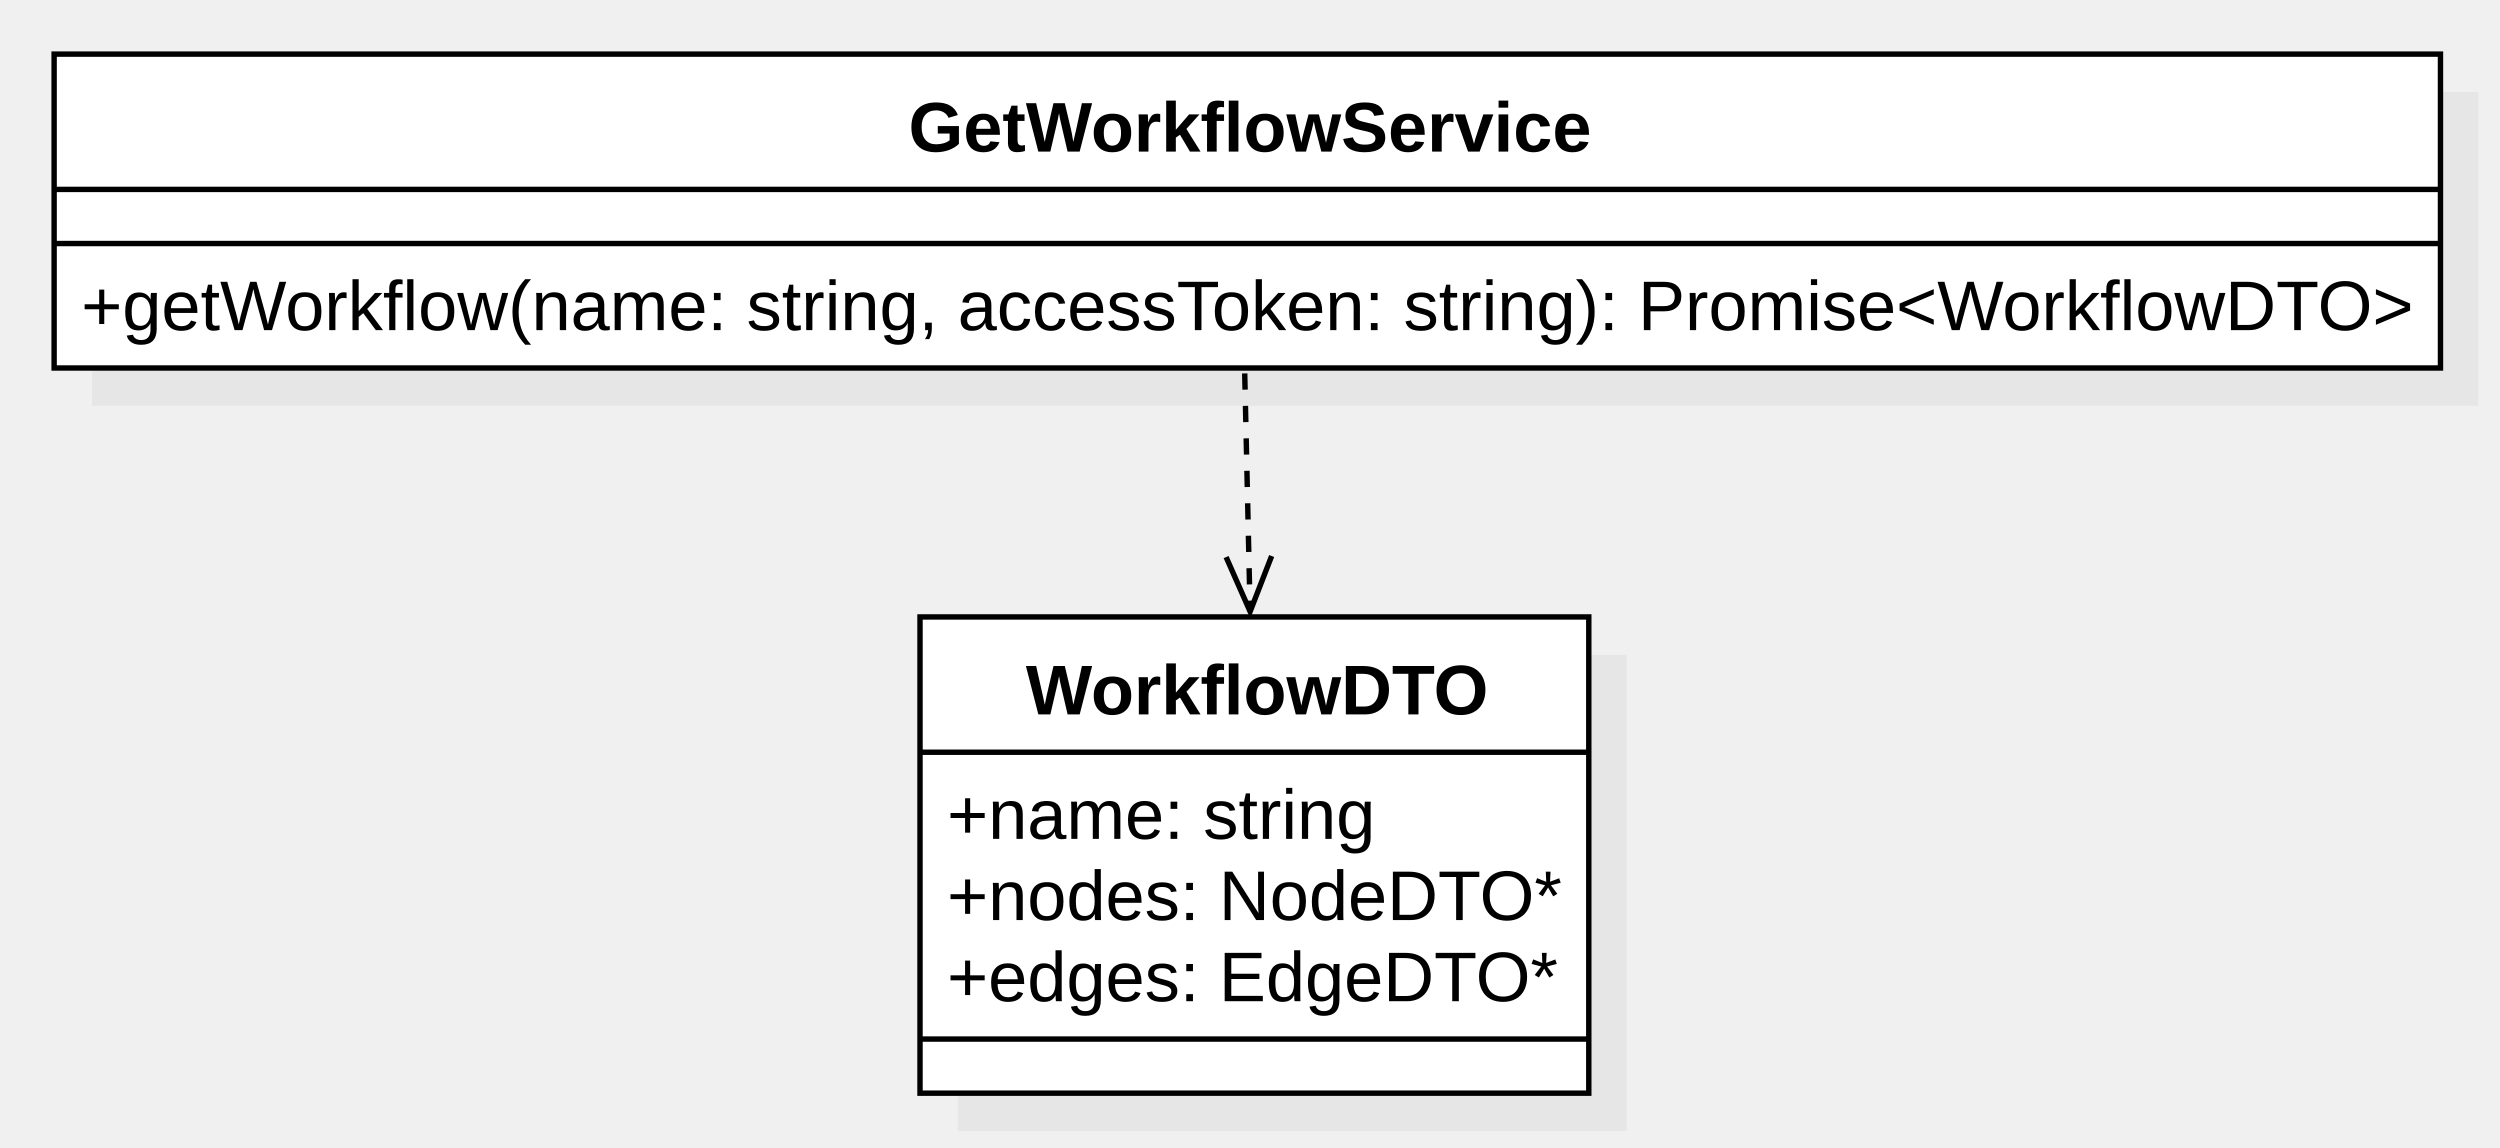
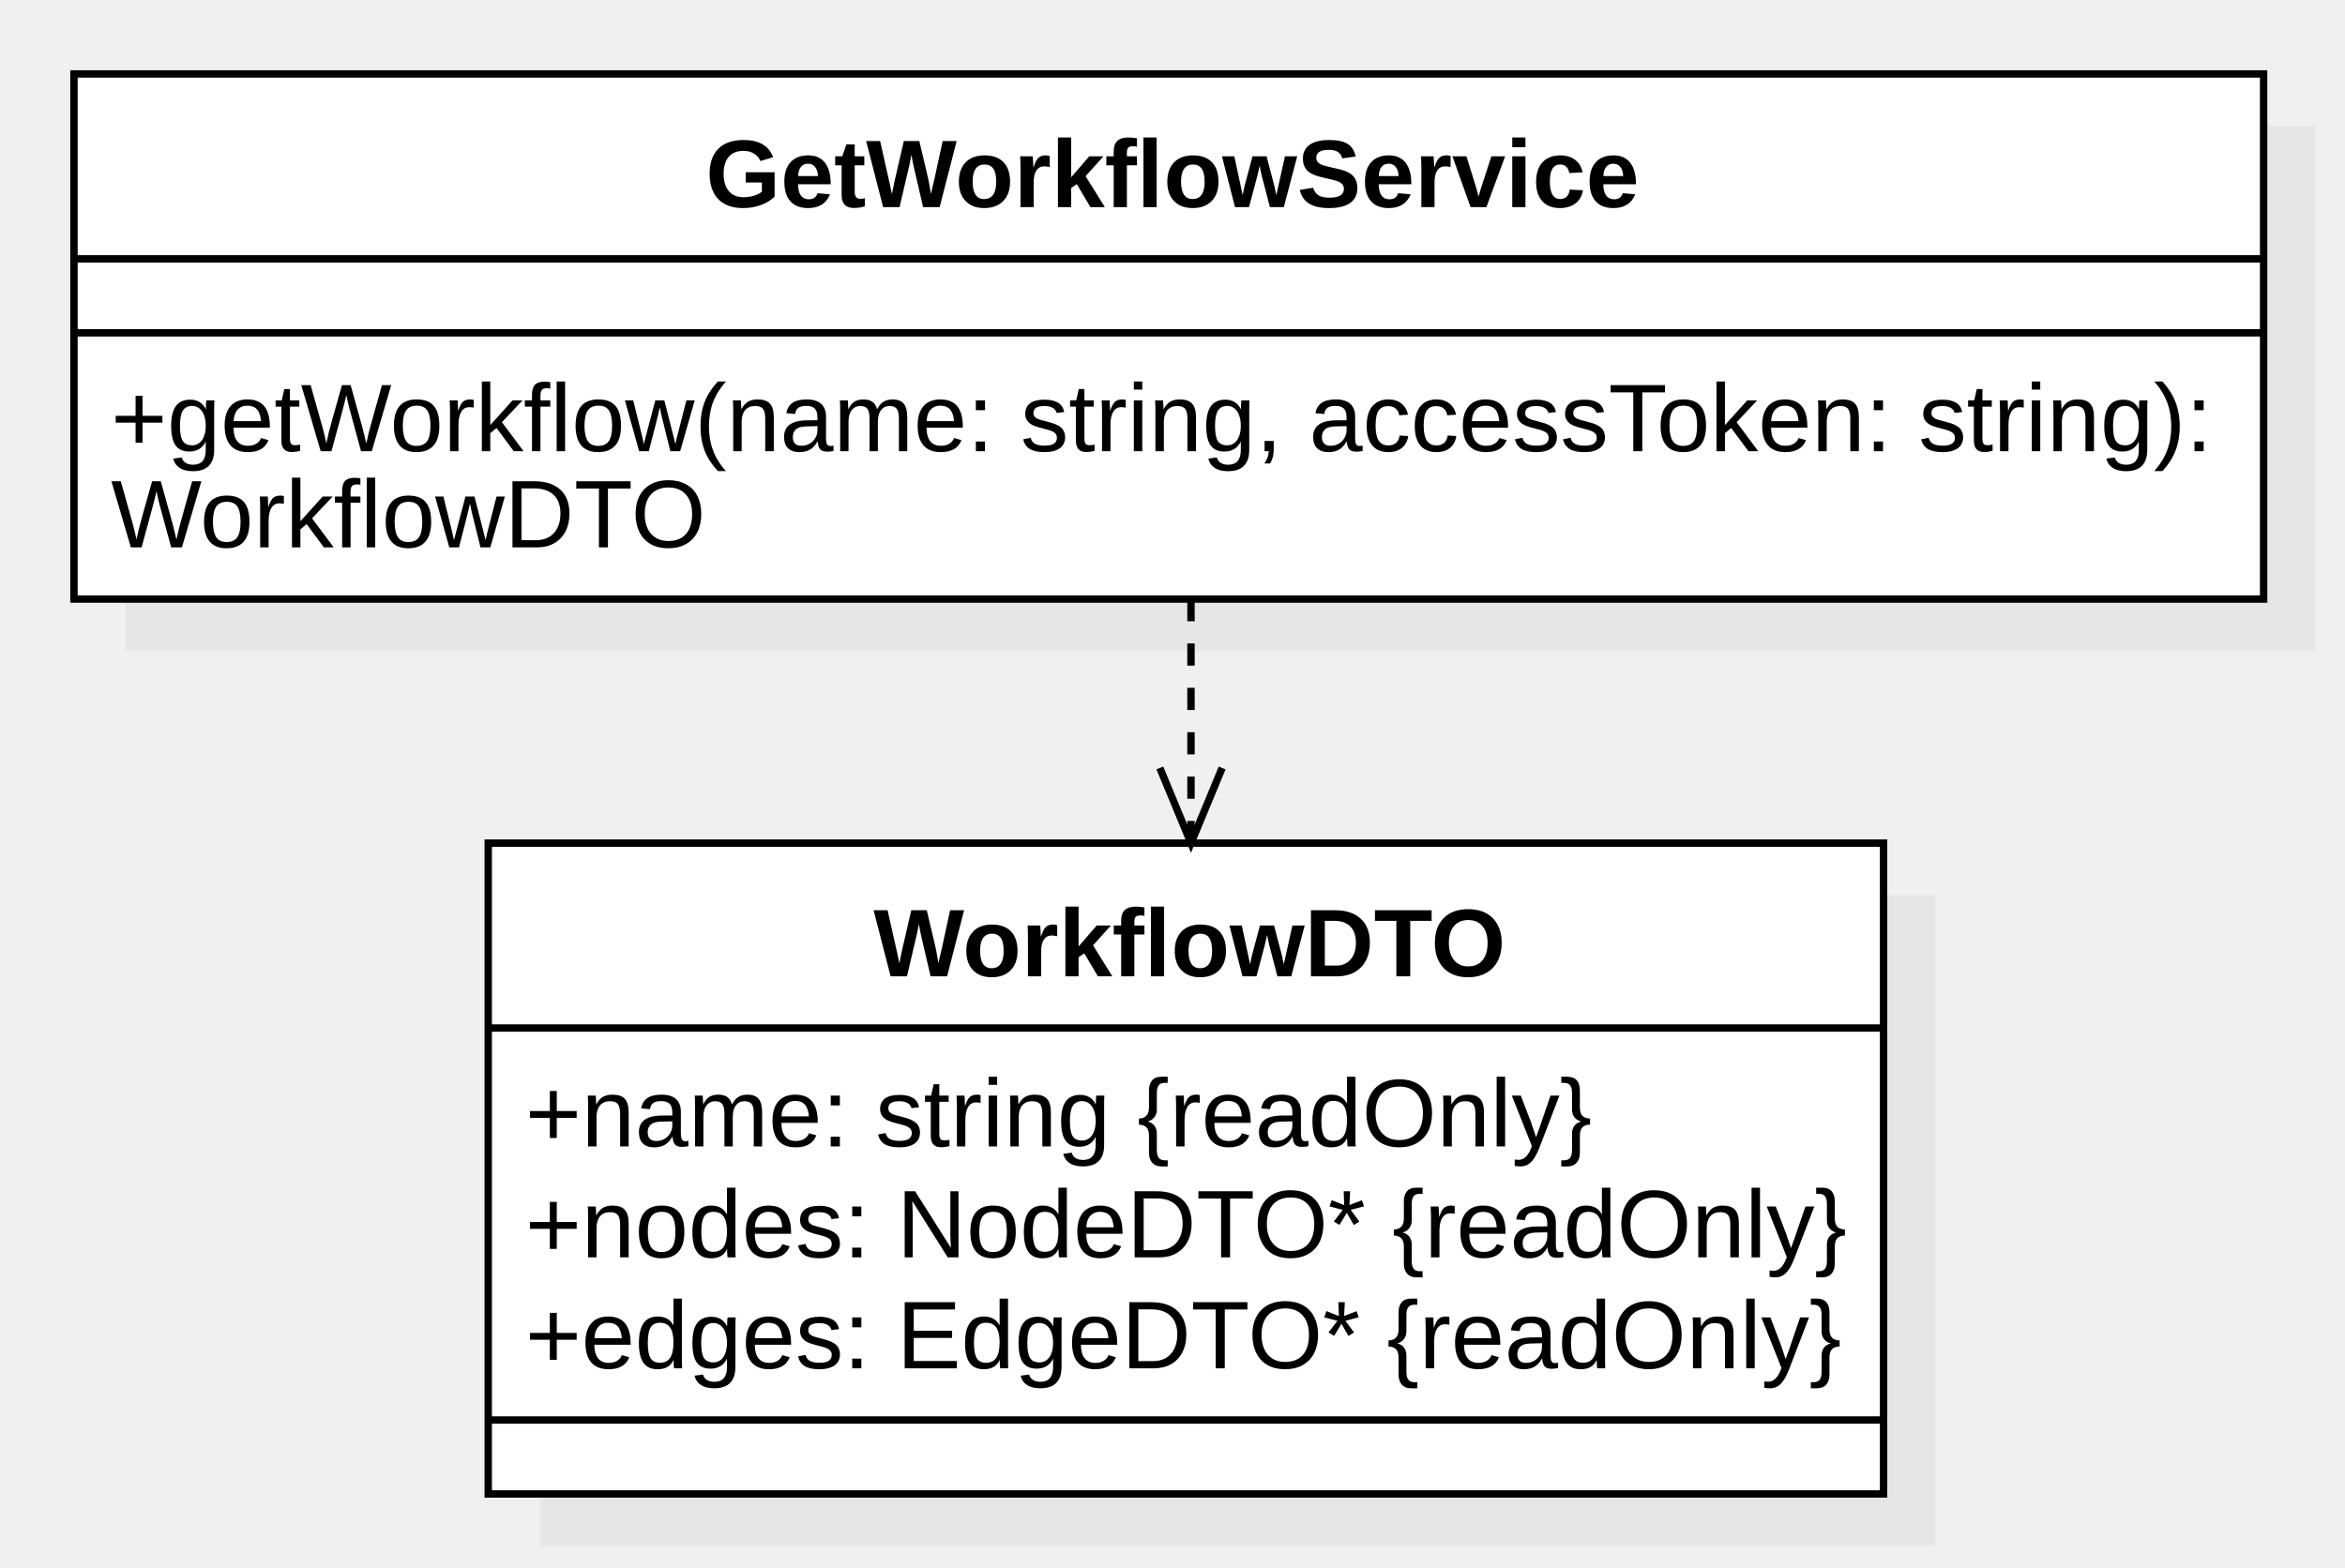
- <svg xmlns="http://www.w3.org/2000/svg" height="212" version="1.1" width="461.955">
+ <svg xmlns="http://www.w3.org/2000/svg" height="212" version="1.1" width="317">
  <defs />
  <g>
    <text dominant-baseline="alphabetic" fill="#cfcfcf" font-family="Arial" font-size="8px" font-style="normal" font-weight="normal" stroke="none" text-anchor="start" text-decoration="undefined" transform="matrix(1 0 0 1 0 0)" x="0" y="0" />
    <text dominant-baseline="alphabetic" fill="#cfcfcf" font-family="Arial" font-size="8px" font-style="normal" font-weight="normal" stroke="none" text-anchor="start" text-decoration="undefined" transform="matrix(1 0 0 1 0 0)" x="0" y="12" />
    <text dominant-baseline="alphabetic" fill="#cfcfcf" font-family="Arial" font-size="8px" font-style="normal" font-weight="normal" stroke="none" text-anchor="start" text-decoration="undefined" transform="matrix(1 0 0 1 0 0)" x="0" y="24" />
    <text dominant-baseline="alphabetic" fill="#cfcfcf" font-family="Arial" font-size="8px" font-style="normal" font-weight="normal" stroke="none" text-anchor="start" text-decoration="undefined" transform="matrix(1 0 0 1 0 0)" x="0" y="36" />
    <text dominant-baseline="alphabetic" fill="#cfcfcf" font-family="Arial" font-size="8px" font-style="normal" font-weight="normal" stroke="none" text-anchor="start" text-decoration="undefined" transform="matrix(1 0 0 1 0 0)" x="0" y="48" />
    <text dominant-baseline="alphabetic" fill="#cfcfcf" font-family="Arial" font-size="8px" font-style="normal" font-weight="normal" stroke="none" text-anchor="start" text-decoration="undefined" transform="matrix(1 0 0 1 0 0)" x="0" y="60" />
    <text dominant-baseline="alphabetic" fill="#cfcfcf" font-family="Arial" font-size="8px" font-style="normal" font-weight="normal" stroke="none" text-anchor="start" text-decoration="undefined" transform="matrix(1 0 0 1 0 0)" x="0" y="72" />
    <text dominant-baseline="alphabetic" fill="#cfcfcf" font-family="Arial" font-size="8px" font-style="normal" font-weight="normal" stroke="none" text-anchor="start" text-decoration="undefined" transform="matrix(1 0 0 1 0 0)" x="0" y="84" />
    <text dominant-baseline="alphabetic" fill="#cfcfcf" font-family="Arial" font-size="8px" font-style="normal" font-weight="normal" stroke="none" text-anchor="start" text-decoration="undefined" transform="matrix(1 0 0 1 0 0)" x="0" y="96" />
    <text dominant-baseline="alphabetic" fill="#cfcfcf" font-family="Arial" font-size="8px" font-style="normal" font-weight="normal" stroke="none" text-anchor="start" text-decoration="undefined" transform="matrix(1 0 0 1 0 0)" x="0" y="108" />
    <text dominant-baseline="alphabetic" fill="#cfcfcf" font-family="Arial" font-size="8px" font-style="normal" font-weight="normal" stroke="none" text-anchor="start" text-decoration="undefined" transform="matrix(1 0 0 1 0 0)" x="0" y="120" />
    <text dominant-baseline="alphabetic" fill="#cfcfcf" font-family="Arial" font-size="8px" font-style="normal" font-weight="normal" stroke="none" text-anchor="start" text-decoration="undefined" transform="matrix(1 0 0 1 0 0)" x="0" y="132" />
    <text dominant-baseline="alphabetic" fill="#cfcfcf" font-family="Arial" font-size="8px" font-style="normal" font-weight="normal" stroke="none" text-anchor="start" text-decoration="undefined" transform="matrix(1 0 0 1 0 0)" x="0" y="144" />
    <text dominant-baseline="alphabetic" fill="#cfcfcf" font-family="Arial" font-size="8px" font-style="normal" font-weight="normal" stroke="none" text-anchor="start" text-decoration="undefined" transform="matrix(1 0 0 1 0 0)" x="0" y="156" />
    <text dominant-baseline="alphabetic" fill="#cfcfcf" font-family="Arial" font-size="8px" font-style="normal" font-weight="normal" stroke="none" text-anchor="start" text-decoration="undefined" transform="matrix(1 0 0 1 0 0)" x="0" y="168" />
    <text dominant-baseline="alphabetic" fill="#cfcfcf" font-family="Arial" font-size="8px" font-style="normal" font-weight="normal" stroke="none" text-anchor="start" text-decoration="undefined" transform="matrix(1 0 0 1 0 0)" x="0" y="180" />
    <text dominant-baseline="alphabetic" fill="#cfcfcf" font-family="Arial" font-size="8px" font-style="normal" font-weight="normal" stroke="none" text-anchor="start" text-decoration="undefined" transform="matrix(1 0 0 1 0 0)" x="0" y="192" />
    <text dominant-baseline="alphabetic" fill="#cfcfcf" font-family="Arial" font-size="8px" font-style="normal" font-weight="normal" stroke="none" text-anchor="start" text-decoration="undefined" transform="matrix(1 0 0 1 0 0)" x="0" y="204" />
    <text dominant-baseline="alphabetic" fill="#cfcfcf" font-family="Arial" font-size="8px" font-style="normal" font-weight="normal" stroke="none" text-anchor="start" text-decoration="undefined" transform="matrix(1 0 0 1 0 0)" x="70" y="0" />
    <text dominant-baseline="alphabetic" fill="#cfcfcf" font-family="Arial" font-size="8px" font-style="normal" font-weight="normal" stroke="none" text-anchor="start" text-decoration="undefined" transform="matrix(1 0 0 1 0 0)" x="70" y="12" />
    <text dominant-baseline="alphabetic" fill="#cfcfcf" font-family="Arial" font-size="8px" font-style="normal" font-weight="normal" stroke="none" text-anchor="start" text-decoration="undefined" transform="matrix(1 0 0 1 0 0)" x="70" y="24" />
    <text dominant-baseline="alphabetic" fill="#cfcfcf" font-family="Arial" font-size="8px" font-style="normal" font-weight="normal" stroke="none" text-anchor="start" text-decoration="undefined" transform="matrix(1 0 0 1 0 0)" x="70" y="36" />
    <text dominant-baseline="alphabetic" fill="#cfcfcf" font-family="Arial" font-size="8px" font-style="normal" font-weight="normal" stroke="none" text-anchor="start" text-decoration="undefined" transform="matrix(1 0 0 1 0 0)" x="70" y="48" />
    <text dominant-baseline="alphabetic" fill="#cfcfcf" font-family="Arial" font-size="8px" font-style="normal" font-weight="normal" stroke="none" text-anchor="start" text-decoration="undefined" transform="matrix(1 0 0 1 0 0)" x="70" y="60" />
    <text dominant-baseline="alphabetic" fill="#cfcfcf" font-family="Arial" font-size="8px" font-style="normal" font-weight="normal" stroke="none" text-anchor="start" text-decoration="undefined" transform="matrix(1 0 0 1 0 0)" x="70" y="72" />
    <text dominant-baseline="alphabetic" fill="#cfcfcf" font-family="Arial" font-size="8px" font-style="normal" font-weight="normal" stroke="none" text-anchor="start" text-decoration="undefined" transform="matrix(1 0 0 1 0 0)" x="70" y="84" />
    <text dominant-baseline="alphabetic" fill="#cfcfcf" font-family="Arial" font-size="8px" font-style="normal" font-weight="normal" stroke="none" text-anchor="start" text-decoration="undefined" transform="matrix(1 0 0 1 0 0)" x="70" y="96" />
    <text dominant-baseline="alphabetic" fill="#cfcfcf" font-family="Arial" font-size="8px" font-style="normal" font-weight="normal" stroke="none" text-anchor="start" text-decoration="undefined" transform="matrix(1 0 0 1 0 0)" x="70" y="108" />
    <text dominant-baseline="alphabetic" fill="#cfcfcf" font-family="Arial" font-size="8px" font-style="normal" font-weight="normal" stroke="none" text-anchor="start" text-decoration="undefined" transform="matrix(1 0 0 1 0 0)" x="70" y="120" />
    <text dominant-baseline="alphabetic" fill="#cfcfcf" font-family="Arial" font-size="8px" font-style="normal" font-weight="normal" stroke="none" text-anchor="start" text-decoration="undefined" transform="matrix(1 0 0 1 0 0)" x="70" y="132" />
    <text dominant-baseline="alphabetic" fill="#cfcfcf" font-family="Arial" font-size="8px" font-style="normal" font-weight="normal" stroke="none" text-anchor="start" text-decoration="undefined" transform="matrix(1 0 0 1 0 0)" x="70" y="144" />
    <text dominant-baseline="alphabetic" fill="#cfcfcf" font-family="Arial" font-size="8px" font-style="normal" font-weight="normal" stroke="none" text-anchor="start" text-decoration="undefined" transform="matrix(1 0 0 1 0 0)" x="70" y="156" />
    <text dominant-baseline="alphabetic" fill="#cfcfcf" font-family="Arial" font-size="8px" font-style="normal" font-weight="normal" stroke="none" text-anchor="start" text-decoration="undefined" transform="matrix(1 0 0 1 0 0)" x="70" y="168" />
    <text dominant-baseline="alphabetic" fill="#cfcfcf" font-family="Arial" font-size="8px" font-style="normal" font-weight="normal" stroke="none" text-anchor="start" text-decoration="undefined" transform="matrix(1 0 0 1 0 0)" x="70" y="180" />
    <text dominant-baseline="alphabetic" fill="#cfcfcf" font-family="Arial" font-size="8px" font-style="normal" font-weight="normal" stroke="none" text-anchor="start" text-decoration="undefined" transform="matrix(1 0 0 1 0 0)" x="70" y="192" />
    <text dominant-baseline="alphabetic" fill="#cfcfcf" font-family="Arial" font-size="8px" font-style="normal" font-weight="normal" stroke="none" text-anchor="start" text-decoration="undefined" transform="matrix(1 0 0 1 0 0)" x="70" y="204" />
    <text dominant-baseline="alphabetic" fill="#cfcfcf" font-family="Arial" font-size="8px" font-style="normal" font-weight="normal" stroke="none" text-anchor="start" text-decoration="undefined" transform="matrix(1 0 0 1 0 0)" x="140" y="0" />
    <text dominant-baseline="alphabetic" fill="#cfcfcf" font-family="Arial" font-size="8px" font-style="normal" font-weight="normal" stroke="none" text-anchor="start" text-decoration="undefined" transform="matrix(1 0 0 1 0 0)" x="140" y="12" />
    <text dominant-baseline="alphabetic" fill="#cfcfcf" font-family="Arial" font-size="8px" font-style="normal" font-weight="normal" stroke="none" text-anchor="start" text-decoration="undefined" transform="matrix(1 0 0 1 0 0)" x="140" y="24" />
    <text dominant-baseline="alphabetic" fill="#cfcfcf" font-family="Arial" font-size="8px" font-style="normal" font-weight="normal" stroke="none" text-anchor="start" text-decoration="undefined" transform="matrix(1 0 0 1 0 0)" x="140" y="36" />
    <text dominant-baseline="alphabetic" fill="#cfcfcf" font-family="Arial" font-size="8px" font-style="normal" font-weight="normal" stroke="none" text-anchor="start" text-decoration="undefined" transform="matrix(1 0 0 1 0 0)" x="140" y="48" />
    <text dominant-baseline="alphabetic" fill="#cfcfcf" font-family="Arial" font-size="8px" font-style="normal" font-weight="normal" stroke="none" text-anchor="start" text-decoration="undefined" transform="matrix(1 0 0 1 0 0)" x="140" y="60" />
    <text dominant-baseline="alphabetic" fill="#cfcfcf" font-family="Arial" font-size="8px" font-style="normal" font-weight="normal" stroke="none" text-anchor="start" text-decoration="undefined" transform="matrix(1 0 0 1 0 0)" x="140" y="72" />
    <text dominant-baseline="alphabetic" fill="#cfcfcf" font-family="Arial" font-size="8px" font-style="normal" font-weight="normal" stroke="none" text-anchor="start" text-decoration="undefined" transform="matrix(1 0 0 1 0 0)" x="140" y="84" />
    <text dominant-baseline="alphabetic" fill="#cfcfcf" font-family="Arial" font-size="8px" font-style="normal" font-weight="normal" stroke="none" text-anchor="start" text-decoration="undefined" transform="matrix(1 0 0 1 0 0)" x="140" y="96" />
    <text dominant-baseline="alphabetic" fill="#cfcfcf" font-family="Arial" font-size="8px" font-style="normal" font-weight="normal" stroke="none" text-anchor="start" text-decoration="undefined" transform="matrix(1 0 0 1 0 0)" x="140" y="108" />
    <text dominant-baseline="alphabetic" fill="#cfcfcf" font-family="Arial" font-size="8px" font-style="normal" font-weight="normal" stroke="none" text-anchor="start" text-decoration="undefined" transform="matrix(1 0 0 1 0 0)" x="140" y="120" />
    <text dominant-baseline="alphabetic" fill="#cfcfcf" font-family="Arial" font-size="8px" font-style="normal" font-weight="normal" stroke="none" text-anchor="start" text-decoration="undefined" transform="matrix(1 0 0 1 0 0)" x="140" y="132" />
    <text dominant-baseline="alphabetic" fill="#cfcfcf" font-family="Arial" font-size="8px" font-style="normal" font-weight="normal" stroke="none" text-anchor="start" text-decoration="undefined" transform="matrix(1 0 0 1 0 0)" x="140" y="144" />
    <text dominant-baseline="alphabetic" fill="#cfcfcf" font-family="Arial" font-size="8px" font-style="normal" font-weight="normal" stroke="none" text-anchor="start" text-decoration="undefined" transform="matrix(1 0 0 1 0 0)" x="140" y="156" />
    <text dominant-baseline="alphabetic" fill="#cfcfcf" font-family="Arial" font-size="8px" font-style="normal" font-weight="normal" stroke="none" text-anchor="start" text-decoration="undefined" transform="matrix(1 0 0 1 0 0)" x="140" y="168" />
    <text dominant-baseline="alphabetic" fill="#cfcfcf" font-family="Arial" font-size="8px" font-style="normal" font-weight="normal" stroke="none" text-anchor="start" text-decoration="undefined" transform="matrix(1 0 0 1 0 0)" x="140" y="180" />
    <text dominant-baseline="alphabetic" fill="#cfcfcf" font-family="Arial" font-size="8px" font-style="normal" font-weight="normal" stroke="none" text-anchor="start" text-decoration="undefined" transform="matrix(1 0 0 1 0 0)" x="140" y="192" />
    <text dominant-baseline="alphabetic" fill="#cfcfcf" font-family="Arial" font-size="8px" font-style="normal" font-weight="normal" stroke="none" text-anchor="start" text-decoration="undefined" transform="matrix(1 0 0 1 0 0)" x="140" y="204" />
    <text dominant-baseline="alphabetic" fill="#cfcfcf" font-family="Arial" font-size="8px" font-style="normal" font-weight="normal" stroke="none" text-anchor="start" text-decoration="undefined" transform="matrix(1 0 0 1 0 0)" x="210" y="0" />
    <text dominant-baseline="alphabetic" fill="#cfcfcf" font-family="Arial" font-size="8px" font-style="normal" font-weight="normal" stroke="none" text-anchor="start" text-decoration="undefined" transform="matrix(1 0 0 1 0 0)" x="210" y="12" />
    <text dominant-baseline="alphabetic" fill="#cfcfcf" font-family="Arial" font-size="8px" font-style="normal" font-weight="normal" stroke="none" text-anchor="start" text-decoration="undefined" transform="matrix(1 0 0 1 0 0)" x="210" y="24" />
    <text dominant-baseline="alphabetic" fill="#cfcfcf" font-family="Arial" font-size="8px" font-style="normal" font-weight="normal" stroke="none" text-anchor="start" text-decoration="undefined" transform="matrix(1 0 0 1 0 0)" x="210" y="36" />
    <text dominant-baseline="alphabetic" fill="#cfcfcf" font-family="Arial" font-size="8px" font-style="normal" font-weight="normal" stroke="none" text-anchor="start" text-decoration="undefined" transform="matrix(1 0 0 1 0 0)" x="210" y="48" />
    <text dominant-baseline="alphabetic" fill="#cfcfcf" font-family="Arial" font-size="8px" font-style="normal" font-weight="normal" stroke="none" text-anchor="start" text-decoration="undefined" transform="matrix(1 0 0 1 0 0)" x="210" y="60" />
    <text dominant-baseline="alphabetic" fill="#cfcfcf" font-family="Arial" font-size="8px" font-style="normal" font-weight="normal" stroke="none" text-anchor="start" text-decoration="undefined" transform="matrix(1 0 0 1 0 0)" x="210" y="72" />
    <text dominant-baseline="alphabetic" fill="#cfcfcf" font-family="Arial" font-size="8px" font-style="normal" font-weight="normal" stroke="none" text-anchor="start" text-decoration="undefined" transform="matrix(1 0 0 1 0 0)" x="210" y="84" />
    <text dominant-baseline="alphabetic" fill="#cfcfcf" font-family="Arial" font-size="8px" font-style="normal" font-weight="normal" stroke="none" text-anchor="start" text-decoration="undefined" transform="matrix(1 0 0 1 0 0)" x="210" y="96" />
    <text dominant-baseline="alphabetic" fill="#cfcfcf" font-family="Arial" font-size="8px" font-style="normal" font-weight="normal" stroke="none" text-anchor="start" text-decoration="undefined" transform="matrix(1 0 0 1 0 0)" x="210" y="108" />
    <text dominant-baseline="alphabetic" fill="#cfcfcf" font-family="Arial" font-size="8px" font-style="normal" font-weight="normal" stroke="none" text-anchor="start" text-decoration="undefined" transform="matrix(1 0 0 1 0 0)" x="210" y="120" />
    <text dominant-baseline="alphabetic" fill="#cfcfcf" font-family="Arial" font-size="8px" font-style="normal" font-weight="normal" stroke="none" text-anchor="start" text-decoration="undefined" transform="matrix(1 0 0 1 0 0)" x="210" y="132" />
    <text dominant-baseline="alphabetic" fill="#cfcfcf" font-family="Arial" font-size="8px" font-style="normal" font-weight="normal" stroke="none" text-anchor="start" text-decoration="undefined" transform="matrix(1 0 0 1 0 0)" x="210" y="144" />
    <text dominant-baseline="alphabetic" fill="#cfcfcf" font-family="Arial" font-size="8px" font-style="normal" font-weight="normal" stroke="none" text-anchor="start" text-decoration="undefined" transform="matrix(1 0 0 1 0 0)" x="210" y="156" />
    <text dominant-baseline="alphabetic" fill="#cfcfcf" font-family="Arial" font-size="8px" font-style="normal" font-weight="normal" stroke="none" text-anchor="start" text-decoration="undefined" transform="matrix(1 0 0 1 0 0)" x="210" y="168" />
    <text dominant-baseline="alphabetic" fill="#cfcfcf" font-family="Arial" font-size="8px" font-style="normal" font-weight="normal" stroke="none" text-anchor="start" text-decoration="undefined" transform="matrix(1 0 0 1 0 0)" x="210" y="180" />
    <text dominant-baseline="alphabetic" fill="#cfcfcf" font-family="Arial" font-size="8px" font-style="normal" font-weight="normal" stroke="none" text-anchor="start" text-decoration="undefined" transform="matrix(1 0 0 1 0 0)" x="210" y="192" />
    <text dominant-baseline="alphabetic" fill="#cfcfcf" font-family="Arial" font-size="8px" font-style="normal" font-weight="normal" stroke="none" text-anchor="start" text-decoration="undefined" transform="matrix(1 0 0 1 0 0)" x="210" y="204" />
    <text dominant-baseline="alphabetic" fill="#cfcfcf" font-family="Arial" font-size="8px" font-style="normal" font-weight="normal" stroke="none" text-anchor="start" text-decoration="undefined" transform="matrix(1 0 0 1 0 0)" x="280" y="0" />
    <text dominant-baseline="alphabetic" fill="#cfcfcf" font-family="Arial" font-size="8px" font-style="normal" font-weight="normal" stroke="none" text-anchor="start" text-decoration="undefined" transform="matrix(1 0 0 1 0 0)" x="280" y="12" />
    <text dominant-baseline="alphabetic" fill="#cfcfcf" font-family="Arial" font-size="8px" font-style="normal" font-weight="normal" stroke="none" text-anchor="start" text-decoration="undefined" transform="matrix(1 0 0 1 0 0)" x="280" y="24" />
    <text dominant-baseline="alphabetic" fill="#cfcfcf" font-family="Arial" font-size="8px" font-style="normal" font-weight="normal" stroke="none" text-anchor="start" text-decoration="undefined" transform="matrix(1 0 0 1 0 0)" x="280" y="36" />
    <text dominant-baseline="alphabetic" fill="#cfcfcf" font-family="Arial" font-size="8px" font-style="normal" font-weight="normal" stroke="none" text-anchor="start" text-decoration="undefined" transform="matrix(1 0 0 1 0 0)" x="280" y="48" />
    <text dominant-baseline="alphabetic" fill="#cfcfcf" font-family="Arial" font-size="8px" font-style="normal" font-weight="normal" stroke="none" text-anchor="start" text-decoration="undefined" transform="matrix(1 0 0 1 0 0)" x="280" y="60" />
    <text dominant-baseline="alphabetic" fill="#cfcfcf" font-family="Arial" font-size="8px" font-style="normal" font-weight="normal" stroke="none" text-anchor="start" text-decoration="undefined" transform="matrix(1 0 0 1 0 0)" x="280" y="72" />
    <text dominant-baseline="alphabetic" fill="#cfcfcf" font-family="Arial" font-size="8px" font-style="normal" font-weight="normal" stroke="none" text-anchor="start" text-decoration="undefined" transform="matrix(1 0 0 1 0 0)" x="280" y="84" />
    <text dominant-baseline="alphabetic" fill="#cfcfcf" font-family="Arial" font-size="8px" font-style="normal" font-weight="normal" stroke="none" text-anchor="start" text-decoration="undefined" transform="matrix(1 0 0 1 0 0)" x="280" y="96" />
    <text dominant-baseline="alphabetic" fill="#cfcfcf" font-family="Arial" font-size="8px" font-style="normal" font-weight="normal" stroke="none" text-anchor="start" text-decoration="undefined" transform="matrix(1 0 0 1 0 0)" x="280" y="108" />
    <text dominant-baseline="alphabetic" fill="#cfcfcf" font-family="Arial" font-size="8px" font-style="normal" font-weight="normal" stroke="none" text-anchor="start" text-decoration="undefined" transform="matrix(1 0 0 1 0 0)" x="280" y="120" />
    <text dominant-baseline="alphabetic" fill="#cfcfcf" font-family="Arial" font-size="8px" font-style="normal" font-weight="normal" stroke="none" text-anchor="start" text-decoration="undefined" transform="matrix(1 0 0 1 0 0)" x="280" y="132" />
    <text dominant-baseline="alphabetic" fill="#cfcfcf" font-family="Arial" font-size="8px" font-style="normal" font-weight="normal" stroke="none" text-anchor="start" text-decoration="undefined" transform="matrix(1 0 0 1 0 0)" x="280" y="144" />
    <text dominant-baseline="alphabetic" fill="#cfcfcf" font-family="Arial" font-size="8px" font-style="normal" font-weight="normal" stroke="none" text-anchor="start" text-decoration="undefined" transform="matrix(1 0 0 1 0 0)" x="280" y="156" />
    <text dominant-baseline="alphabetic" fill="#cfcfcf" font-family="Arial" font-size="8px" font-style="normal" font-weight="normal" stroke="none" text-anchor="start" text-decoration="undefined" transform="matrix(1 0 0 1 0 0)" x="280" y="168" />
    <text dominant-baseline="alphabetic" fill="#cfcfcf" font-family="Arial" font-size="8px" font-style="normal" font-weight="normal" stroke="none" text-anchor="start" text-decoration="undefined" transform="matrix(1 0 0 1 0 0)" x="280" y="180" />
    <text dominant-baseline="alphabetic" fill="#cfcfcf" font-family="Arial" font-size="8px" font-style="normal" font-weight="normal" stroke="none" text-anchor="start" text-decoration="undefined" transform="matrix(1 0 0 1 0 0)" x="280" y="192" />
    <text dominant-baseline="alphabetic" fill="#cfcfcf" font-family="Arial" font-size="8px" font-style="normal" font-weight="normal" stroke="none" text-anchor="start" text-decoration="undefined" transform="matrix(1 0 0 1 0 0)" x="280" y="204" />
-     <text dominant-baseline="alphabetic" fill="#cfcfcf" font-family="Arial" font-size="8px" font-style="normal" font-weight="normal" stroke="none" text-anchor="start" text-decoration="undefined" transform="matrix(1 0 0 1 0 0)" x="350" y="0" />
-     <text dominant-baseline="alphabetic" fill="#cfcfcf" font-family="Arial" font-size="8px" font-style="normal" font-weight="normal" stroke="none" text-anchor="start" text-decoration="undefined" transform="matrix(1 0 0 1 0 0)" x="350" y="12" />
-     <text dominant-baseline="alphabetic" fill="#cfcfcf" font-family="Arial" font-size="8px" font-style="normal" font-weight="normal" stroke="none" text-anchor="start" text-decoration="undefined" transform="matrix(1 0 0 1 0 0)" x="350" y="24" />
-     <text dominant-baseline="alphabetic" fill="#cfcfcf" font-family="Arial" font-size="8px" font-style="normal" font-weight="normal" stroke="none" text-anchor="start" text-decoration="undefined" transform="matrix(1 0 0 1 0 0)" x="350" y="36" />
-     <text dominant-baseline="alphabetic" fill="#cfcfcf" font-family="Arial" font-size="8px" font-style="normal" font-weight="normal" stroke="none" text-anchor="start" text-decoration="undefined" transform="matrix(1 0 0 1 0 0)" x="350" y="48" />
-     <text dominant-baseline="alphabetic" fill="#cfcfcf" font-family="Arial" font-size="8px" font-style="normal" font-weight="normal" stroke="none" text-anchor="start" text-decoration="undefined" transform="matrix(1 0 0 1 0 0)" x="350" y="60" />
-     <text dominant-baseline="alphabetic" fill="#cfcfcf" font-family="Arial" font-size="8px" font-style="normal" font-weight="normal" stroke="none" text-anchor="start" text-decoration="undefined" transform="matrix(1 0 0 1 0 0)" x="350" y="72" />
-     <text dominant-baseline="alphabetic" fill="#cfcfcf" font-family="Arial" font-size="8px" font-style="normal" font-weight="normal" stroke="none" text-anchor="start" text-decoration="undefined" transform="matrix(1 0 0 1 0 0)" x="350" y="84" />
-     <text dominant-baseline="alphabetic" fill="#cfcfcf" font-family="Arial" font-size="8px" font-style="normal" font-weight="normal" stroke="none" text-anchor="start" text-decoration="undefined" transform="matrix(1 0 0 1 0 0)" x="350" y="96" />
-     <text dominant-baseline="alphabetic" fill="#cfcfcf" font-family="Arial" font-size="8px" font-style="normal" font-weight="normal" stroke="none" text-anchor="start" text-decoration="undefined" transform="matrix(1 0 0 1 0 0)" x="350" y="108" />
-     <text dominant-baseline="alphabetic" fill="#cfcfcf" font-family="Arial" font-size="8px" font-style="normal" font-weight="normal" stroke="none" text-anchor="start" text-decoration="undefined" transform="matrix(1 0 0 1 0 0)" x="350" y="120" />
-     <text dominant-baseline="alphabetic" fill="#cfcfcf" font-family="Arial" font-size="8px" font-style="normal" font-weight="normal" stroke="none" text-anchor="start" text-decoration="undefined" transform="matrix(1 0 0 1 0 0)" x="350" y="132" />
-     <text dominant-baseline="alphabetic" fill="#cfcfcf" font-family="Arial" font-size="8px" font-style="normal" font-weight="normal" stroke="none" text-anchor="start" text-decoration="undefined" transform="matrix(1 0 0 1 0 0)" x="350" y="144" />
-     <text dominant-baseline="alphabetic" fill="#cfcfcf" font-family="Arial" font-size="8px" font-style="normal" font-weight="normal" stroke="none" text-anchor="start" text-decoration="undefined" transform="matrix(1 0 0 1 0 0)" x="350" y="156" />
-     <text dominant-baseline="alphabetic" fill="#cfcfcf" font-family="Arial" font-size="8px" font-style="normal" font-weight="normal" stroke="none" text-anchor="start" text-decoration="undefined" transform="matrix(1 0 0 1 0 0)" x="350" y="168" />
-     <text dominant-baseline="alphabetic" fill="#cfcfcf" font-family="Arial" font-size="8px" font-style="normal" font-weight="normal" stroke="none" text-anchor="start" text-decoration="undefined" transform="matrix(1 0 0 1 0 0)" x="350" y="180" />
-     <text dominant-baseline="alphabetic" fill="#cfcfcf" font-family="Arial" font-size="8px" font-style="normal" font-weight="normal" stroke="none" text-anchor="start" text-decoration="undefined" transform="matrix(1 0 0 1 0 0)" x="350" y="192" />
-     <text dominant-baseline="alphabetic" fill="#cfcfcf" font-family="Arial" font-size="8px" font-style="normal" font-weight="normal" stroke="none" text-anchor="start" text-decoration="undefined" transform="matrix(1 0 0 1 0 0)" x="350" y="204" />
-     <text dominant-baseline="alphabetic" fill="#cfcfcf" font-family="Arial" font-size="8px" font-style="normal" font-weight="normal" stroke="none" text-anchor="start" text-decoration="undefined" transform="matrix(1 0 0 1 0 0)" x="420" y="0" />
-     <text dominant-baseline="alphabetic" fill="#cfcfcf" font-family="Arial" font-size="8px" font-style="normal" font-weight="normal" stroke="none" text-anchor="start" text-decoration="undefined" transform="matrix(1 0 0 1 0 0)" x="420" y="12" />
-     <text dominant-baseline="alphabetic" fill="#cfcfcf" font-family="Arial" font-size="8px" font-style="normal" font-weight="normal" stroke="none" text-anchor="start" text-decoration="undefined" transform="matrix(1 0 0 1 0 0)" x="420" y="24" />
-     <text dominant-baseline="alphabetic" fill="#cfcfcf" font-family="Arial" font-size="8px" font-style="normal" font-weight="normal" stroke="none" text-anchor="start" text-decoration="undefined" transform="matrix(1 0 0 1 0 0)" x="420" y="36" />
-     <text dominant-baseline="alphabetic" fill="#cfcfcf" font-family="Arial" font-size="8px" font-style="normal" font-weight="normal" stroke="none" text-anchor="start" text-decoration="undefined" transform="matrix(1 0 0 1 0 0)" x="420" y="48" />
-     <text dominant-baseline="alphabetic" fill="#cfcfcf" font-family="Arial" font-size="8px" font-style="normal" font-weight="normal" stroke="none" text-anchor="start" text-decoration="undefined" transform="matrix(1 0 0 1 0 0)" x="420" y="60" />
-     <text dominant-baseline="alphabetic" fill="#cfcfcf" font-family="Arial" font-size="8px" font-style="normal" font-weight="normal" stroke="none" text-anchor="start" text-decoration="undefined" transform="matrix(1 0 0 1 0 0)" x="420" y="72" />
-     <text dominant-baseline="alphabetic" fill="#cfcfcf" font-family="Arial" font-size="8px" font-style="normal" font-weight="normal" stroke="none" text-anchor="start" text-decoration="undefined" transform="matrix(1 0 0 1 0 0)" x="420" y="84" />
-     <text dominant-baseline="alphabetic" fill="#cfcfcf" font-family="Arial" font-size="8px" font-style="normal" font-weight="normal" stroke="none" text-anchor="start" text-decoration="undefined" transform="matrix(1 0 0 1 0 0)" x="420" y="96" />
-     <text dominant-baseline="alphabetic" fill="#cfcfcf" font-family="Arial" font-size="8px" font-style="normal" font-weight="normal" stroke="none" text-anchor="start" text-decoration="undefined" transform="matrix(1 0 0 1 0 0)" x="420" y="108" />
-     <text dominant-baseline="alphabetic" fill="#cfcfcf" font-family="Arial" font-size="8px" font-style="normal" font-weight="normal" stroke="none" text-anchor="start" text-decoration="undefined" transform="matrix(1 0 0 1 0 0)" x="420" y="120" />
-     <text dominant-baseline="alphabetic" fill="#cfcfcf" font-family="Arial" font-size="8px" font-style="normal" font-weight="normal" stroke="none" text-anchor="start" text-decoration="undefined" transform="matrix(1 0 0 1 0 0)" x="420" y="132" />
-     <text dominant-baseline="alphabetic" fill="#cfcfcf" font-family="Arial" font-size="8px" font-style="normal" font-weight="normal" stroke="none" text-anchor="start" text-decoration="undefined" transform="matrix(1 0 0 1 0 0)" x="420" y="144" />
-     <text dominant-baseline="alphabetic" fill="#cfcfcf" font-family="Arial" font-size="8px" font-style="normal" font-weight="normal" stroke="none" text-anchor="start" text-decoration="undefined" transform="matrix(1 0 0 1 0 0)" x="420" y="156" />
-     <text dominant-baseline="alphabetic" fill="#cfcfcf" font-family="Arial" font-size="8px" font-style="normal" font-weight="normal" stroke="none" text-anchor="start" text-decoration="undefined" transform="matrix(1 0 0 1 0 0)" x="420" y="168" />
-     <text dominant-baseline="alphabetic" fill="#cfcfcf" font-family="Arial" font-size="8px" font-style="normal" font-weight="normal" stroke="none" text-anchor="start" text-decoration="undefined" transform="matrix(1 0 0 1 0 0)" x="420" y="180" />
-     <text dominant-baseline="alphabetic" fill="#cfcfcf" font-family="Arial" font-size="8px" font-style="normal" font-weight="normal" stroke="none" text-anchor="start" text-decoration="undefined" transform="matrix(1 0 0 1 0 0)" x="420" y="192" />
-     <text dominant-baseline="alphabetic" fill="#cfcfcf" font-family="Arial" font-size="8px" font-style="normal" font-weight="normal" stroke="none" text-anchor="start" text-decoration="undefined" transform="matrix(1 0 0 1 0 0)" x="420" y="204" />
    <g>
-       <rect fill="#C0C0C0" fill-opacity="0.2" height="58" stroke="none" transform="matrix(1 0 0 1 -566 -286)" width="440.955" x="583" y="303" />
+       <rect fill="#C0C0C0" fill-opacity="0.2" height="71" stroke="none" transform="matrix(1 0 0 1 -678 -286)" width="296" x="695" y="303" />
    </g>
    <g>
-       <rect fill="#ffffff" height="58" stroke="none" transform="matrix(1 0 0 1 -566 -286)" width="440.955" x="576" y="296" />
+       <rect fill="#ffffff" height="71" stroke="none" transform="matrix(1 0 0 1 -678 -286)" width="296" x="688" y="296" />
    </g>
    <g>
-       <path d=" M 10 10 L 450.955 10 L 450.955 68 L 10 68 L 10 10 Z Z" fill="none" paint-order="fill stroke markers" stroke="#000000" stroke-dasharray="" stroke-miterlimit="10" />
+       <path d=" M 10 10 L 306 10 L 306 81 L 10 81 L 10 10 Z Z" fill="none" paint-order="fill stroke markers" stroke="#000000" stroke-dasharray="" stroke-miterlimit="10" />
    </g>
    <g>
-       <path d=" M 10 35 L 450.955 35" fill="none" paint-order="fill stroke markers" stroke="#000000" stroke-dasharray="" stroke-miterlimit="10" />
+       <path d=" M 10 35 L 306 35" fill="none" paint-order="fill stroke markers" stroke="#000000" stroke-dasharray="" stroke-miterlimit="10" />
    </g>
    <g>
-       <path d=" M 10 45 L 450.955 45" fill="none" paint-order="fill stroke markers" stroke="#000000" stroke-dasharray="" stroke-miterlimit="10" />
+       <path d=" M 10 45 L 306 45" fill="none" paint-order="fill stroke markers" stroke="#000000" stroke-dasharray="" stroke-miterlimit="10" />
    </g>
    <g>
      <g>
        <path fill="none" stroke="none" />
-         <text dominant-baseline="central" fill="#000000" font-family="Arial" font-size="13px" font-style="normal" font-weight="bold" stroke="none" text-anchor="middle" text-decoration="undefined" transform="matrix(1 0 0 1 -566 -286)" x="796.978" y="309.5">GetWorkflowService</text>
+         <text dominant-baseline="central" fill="#000000" font-family="Arial" font-size="13px" font-style="normal" font-weight="bold" stroke="none" text-anchor="middle" text-decoration="undefined" transform="matrix(1 0 0 1 -678 -286)" x="836.5" y="309.5">GetWorkflowService</text>
      </g>
    </g>
    <g>
      <g>
        <path fill="none" stroke="none" />
-         <text dominant-baseline="central" fill="#000000" font-family="Arial" font-size="13px" font-style="normal" font-weight="normal" stroke="none" text-anchor="start" text-decoration="undefined" transform="matrix(1 0 0 1 -566 -286)" x="581" y="342.5">+getWorkflow(name: string, accessToken: string): Promise&lt;WorkflowDTO&gt;</text>
+         <text dominant-baseline="central" fill="#000000" font-family="Arial" font-size="13px" font-style="normal" font-weight="normal" stroke="none" text-anchor="start" text-decoration="undefined" transform="matrix(1 0 0 1 -678 -286)" x="693" y="342.5">+getWorkflow(name: string, accessToken: string):</text>
+         <text dominant-baseline="central" fill="#000000" font-family="Arial" font-size="13px" font-style="normal" font-weight="normal" stroke="none" text-anchor="start" text-decoration="undefined" transform="matrix(1 0 0 1 -678 -286)" x="693" y="355.5">WorkflowDTO</text>
      </g>
    </g>
    <g>
-       <rect fill="#C0C0C0" fill-opacity="0.2" height="88" stroke="none" transform="matrix(1 0 0 1 -566 -286)" width="123.579" x="743" y="407" />
+       <rect fill="#C0C0C0" fill-opacity="0.2" height="88" stroke="none" transform="matrix(1 0 0 1 -678 -286)" width="188.623" x="751" y="407" />
    </g>
    <g>
-       <rect fill="#ffffff" height="88" stroke="none" transform="matrix(1 0 0 1 -566 -286)" width="123.579" x="736" y="400" />
+       <rect fill="#ffffff" height="88" stroke="none" transform="matrix(1 0 0 1 -678 -286)" width="188.623" x="744" y="400" />
    </g>
    <g>
-       <path d=" M 170 114 L 293.579 114 L 293.579 202 L 170 202 L 170 114 Z Z" fill="none" paint-order="fill stroke markers" stroke="#000000" stroke-dasharray="" stroke-miterlimit="10" />
+       <path d=" M 66 114 L 254.623 114 L 254.623 202 L 66 202 L 66 114 Z Z" fill="none" paint-order="fill stroke markers" stroke="#000000" stroke-dasharray="" stroke-miterlimit="10" />
    </g>
    <g>
-       <path d=" M 170 139 L 293.579 139" fill="none" paint-order="fill stroke markers" stroke="#000000" stroke-dasharray="" stroke-miterlimit="10" />
+       <path d=" M 66 139 L 254.623 139" fill="none" paint-order="fill stroke markers" stroke="#000000" stroke-dasharray="" stroke-miterlimit="10" />
    </g>
    <g>
-       <path d=" M 170 192 L 293.579 192" fill="none" paint-order="fill stroke markers" stroke="#000000" stroke-dasharray="" stroke-miterlimit="10" />
+       <path d=" M 66 192 L 254.623 192" fill="none" paint-order="fill stroke markers" stroke="#000000" stroke-dasharray="" stroke-miterlimit="10" />
    </g>
    <g>
      <g>
        <path fill="none" stroke="none" />
-         <text dominant-baseline="central" fill="#000000" font-family="Arial" font-size="13px" font-style="normal" font-weight="bold" stroke="none" text-anchor="middle" text-decoration="undefined" transform="matrix(1 0 0 1 -566 -286)" x="798.289" y="413.5">WorkflowDTO</text>
+         <text dominant-baseline="central" fill="#000000" font-family="Arial" font-size="13px" font-style="normal" font-weight="bold" stroke="none" text-anchor="middle" text-decoration="undefined" transform="matrix(1 0 0 1 -678 -286)" x="838.812" y="413.5">WorkflowDTO</text>
      </g>
    </g>
    <g>
      <g>
        <path fill="none" stroke="none" />
-         <text dominant-baseline="central" fill="#000000" font-family="Arial" font-size="13px" font-style="normal" font-weight="normal" stroke="none" text-anchor="start" text-decoration="undefined" transform="matrix(1 0 0 1 -566 -286)" x="741" y="436.5">+name: string</text>
+         <text dominant-baseline="central" fill="#000000" font-family="Arial" font-size="13px" font-style="normal" font-weight="normal" stroke="none" text-anchor="start" text-decoration="undefined" transform="matrix(1 0 0 1 -678 -286)" x="749" y="436.5">+name: string {readOnly}</text>
      </g>
    </g>
    <g>
      <g>
        <path fill="none" stroke="none" />
-         <text dominant-baseline="central" fill="#000000" font-family="Arial" font-size="13px" font-style="normal" font-weight="normal" stroke="none" text-anchor="start" text-decoration="undefined" transform="matrix(1 0 0 1 -566 -286)" x="741" y="451.5">+nodes: NodeDTO*</text>
+         <text dominant-baseline="central" fill="#000000" font-family="Arial" font-size="13px" font-style="normal" font-weight="normal" stroke="none" text-anchor="start" text-decoration="undefined" transform="matrix(1 0 0 1 -678 -286)" x="749" y="451.5">+nodes: NodeDTO* {readOnly}</text>
      </g>
    </g>
    <g>
      <g>
        <path fill="none" stroke="none" />
-         <text dominant-baseline="central" fill="#000000" font-family="Arial" font-size="13px" font-style="normal" font-weight="normal" stroke="none" text-anchor="start" text-decoration="undefined" transform="matrix(1 0 0 1 -566 -286)" x="741" y="466.5">+edges: EdgeDTO*</text>
+         <text dominant-baseline="central" fill="#000000" font-family="Arial" font-size="13px" font-style="normal" font-weight="normal" stroke="none" text-anchor="start" text-decoration="undefined" transform="matrix(1 0 0 1 -678 -286)" x="749" y="466.5">+edges: EdgeDTO* {readOnly}</text>
      </g>
    </g>
    <g>
-       <path d=" M 230 69 L 231 113" fill="none" paint-order="fill stroke markers" stroke="#000000" stroke-dasharray="3" stroke-miterlimit="10" />
+       <path d=" M 161 81 L 161 114" fill="none" paint-order="fill stroke markers" stroke="#000000" stroke-dasharray="3" stroke-miterlimit="10" />
    </g>
    <g>
-       <path d=" M 226.561 102.936 L 231 113 L 234.978 102.744" fill="none" paint-order="fill stroke markers" stroke="#000000" stroke-dasharray="" stroke-miterlimit="10" />
+       <path d=" M 156.79 103.837 L 161 114 L 165.21 103.837" fill="none" paint-order="fill stroke markers" stroke="#000000" stroke-dasharray="" stroke-miterlimit="10" />
    </g>
  </g>
</svg>
